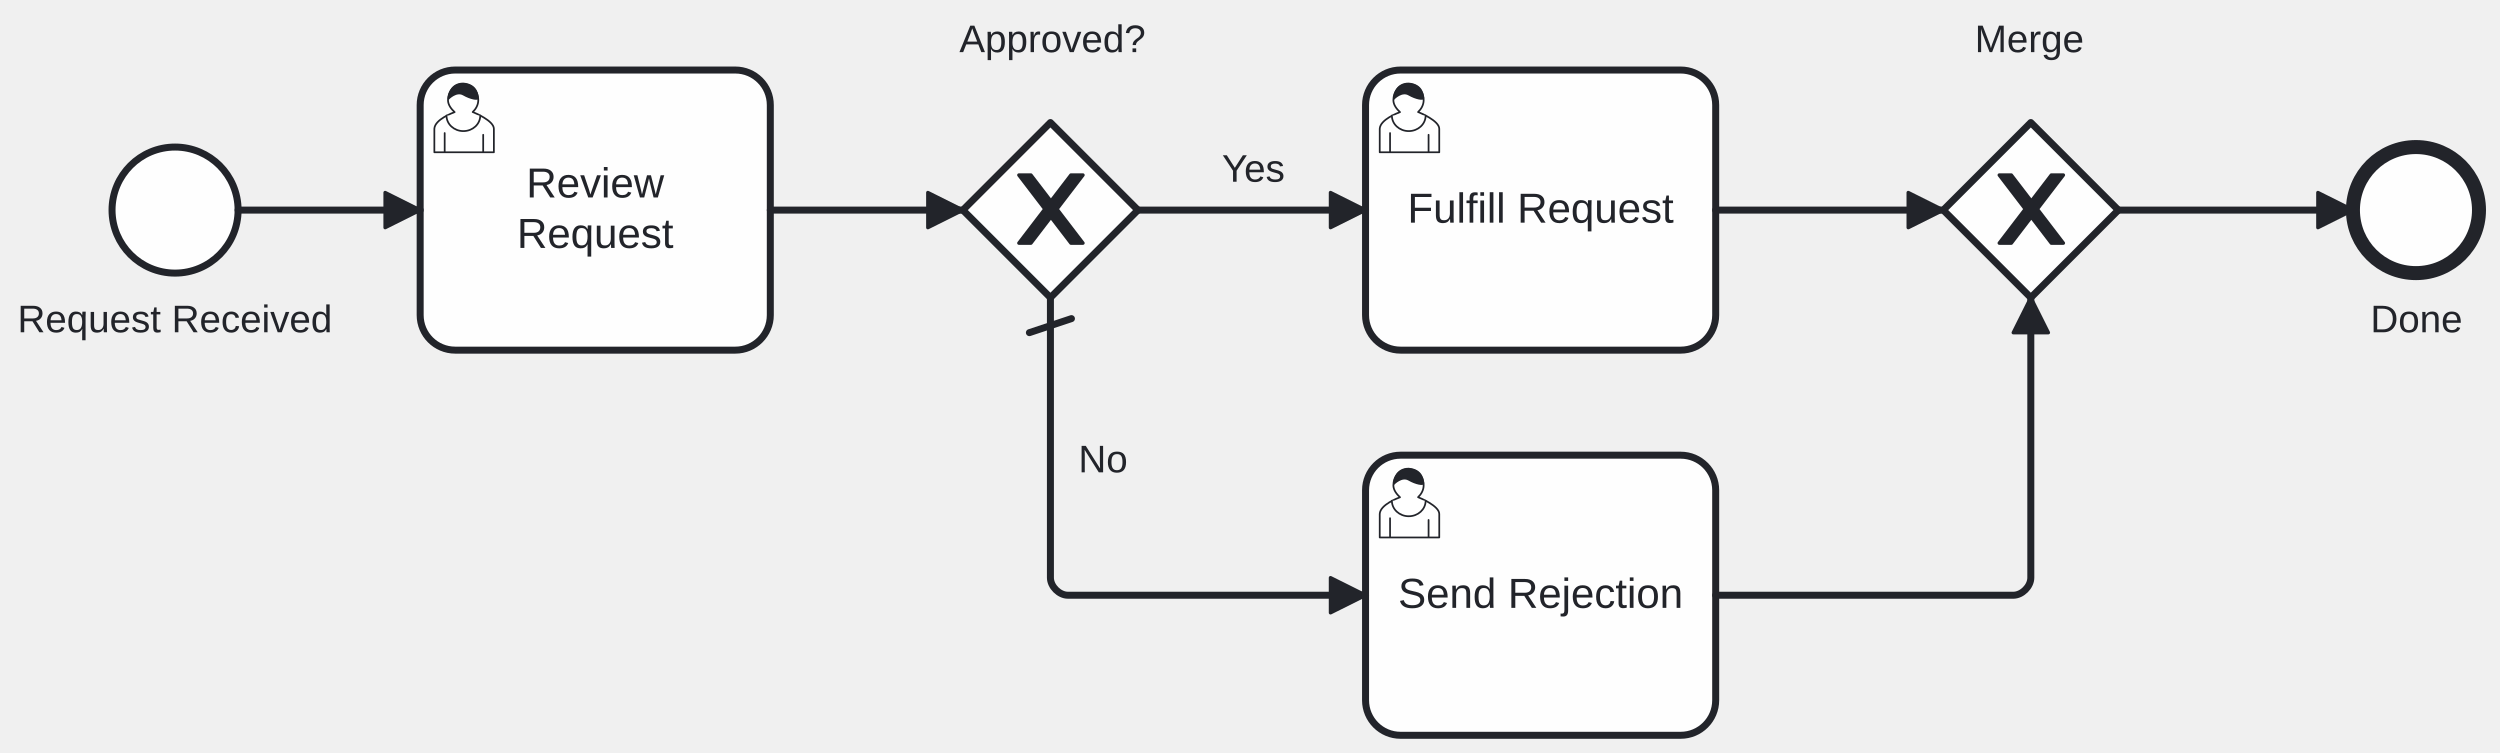
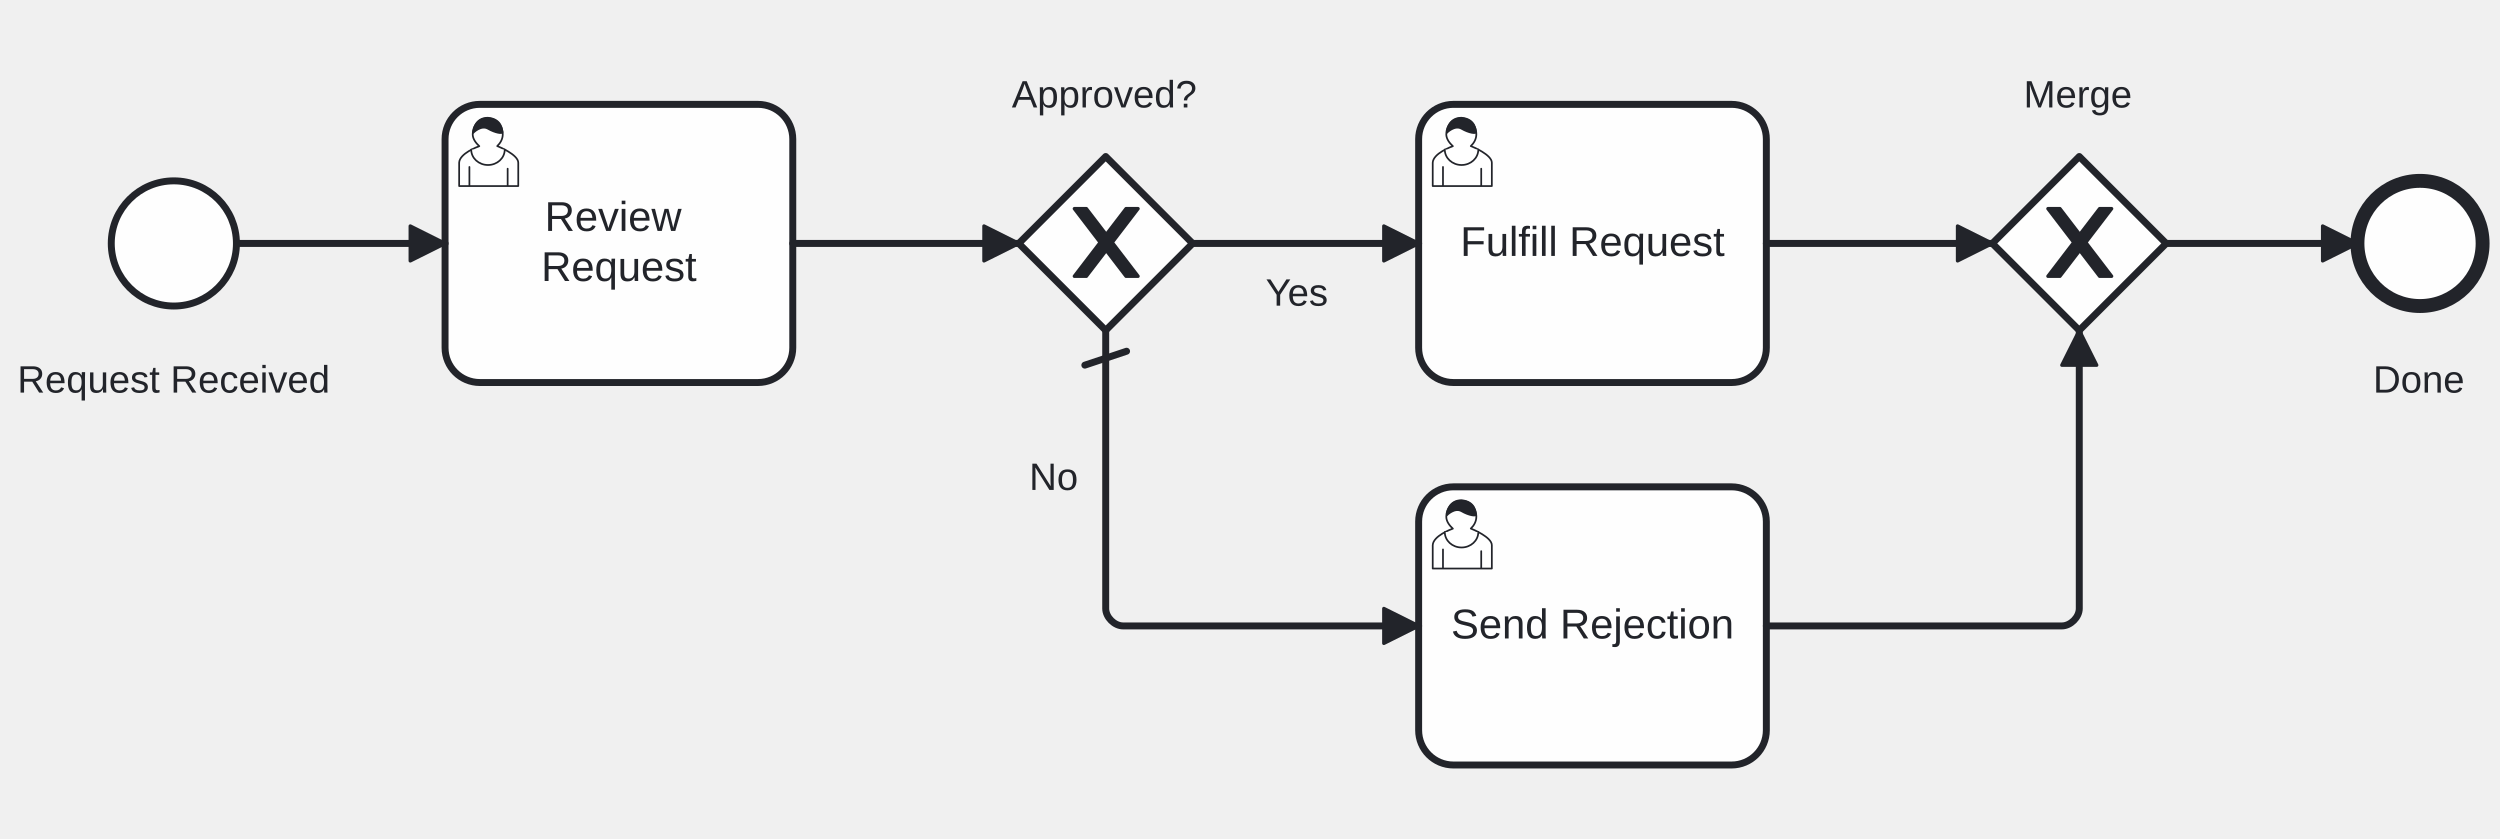
- <svg xmlns="http://www.w3.org/2000/svg" width="714" height="215" viewBox="60 170 714 215" version="1.1">
-   <defs>
-     <pattern id="djs-grid-pattern-251653" width="10" height="10" patternUnits="userSpaceOnUse">
-       <circle cx="0.5" cy="0.5" r="0.5" style="fill: rgb(204, 204, 204);" />
-     </pattern>
-   </defs>
-   <g class="djs-group">
-     <g class="djs-element djs-shape" data-element-id="Event_0dskcoo" style="display: block;" transform="matrix(1 0 0 1 92 212)">
-       <g class="djs-visual">
-         <circle cx="18" cy="18" r="18" style="stroke-linecap: round; stroke-linejoin: round; stroke: rgb(34, 36, 42); stroke-width: 2px; fill: white; fill-opacity: 0.95;" />
-       </g>
-       <rect class="djs-hit djs-hit-all" x="0" y="0" width="36" height="36" style="fill: none; stroke-opacity: 0; stroke: white; stroke-width: 15px;" />
-       <circle cx="18" cy="18" r="23" class="djs-outline" style="fill: none;" />
-     </g>
-   </g>
-   <g class="djs-group">
-     <g class="djs-element djs-shape" data-element-id="Event_0dskcoo_label" style="display: block;" transform="matrix(1 0 0 1 65 255)">
-       <g class="djs-visual">
-         <text lineHeight="1.2" class="djs-label" style="font-family: Arial, sans-serif; font-size: 11px; font-weight: normal; fill: rgb(34, 36, 42);">
+ <svg xmlns="http://www.w3.org/2000/svg" width="880" height="295" viewBox="160 86 719 209" version="1.1">
+   <g class="djs-group">
+     <g class="djs-element djs-shape" data-element-id="Event_0dskcoo" style="display: block;" transform="translate(192, 122)">
+       <g class="djs-visual">
+         <circle cx="18" cy="18" r="18" style="stroke-linecap: round; stroke-linejoin: round; stroke: hsl(225, 10%, 15%); stroke-width: 2px; fill: white; fill-opacity: 0.95;" />
+       </g>
+       <rect style="fill: none; stroke-opacity: 0; stroke: white; stroke-width: 15px;" class="djs-hit djs-hit-all" x="0" y="0" width="36" height="36" />
+       <circle cx="18" cy="18" r="23" style="fill: none;" class="djs-outline" />
+     </g>
+   </g>
+   <g class="djs-group">
+     <g class="djs-element djs-shape" data-element-id="Activity_1a279je" style="display: block;" transform="translate(288, 100)">
+       <g class="djs-visual">
+         <rect x="0" y="0" width="100" height="80" rx="10" ry="10" style="stroke-linecap: round; stroke-linejoin: round; stroke: hsl(225, 10%, 15%); stroke-width: 2px; fill: white; fill-opacity: 0.95;" />
+         <text style="font-family: Arial, sans-serif; font-size: 12px; font-weight: normal; fill: hsl(225, 10%, 15%);" lineHeight="1.2" class="djs-label">
+           <tspan x="28.664" y="36.4">Review </tspan>
+           <tspan x="27.656" y="50.8">Request</tspan>
+         </text>
+         <path style="fill: white; stroke-linecap: round; stroke-linejoin: round; stroke: hsl(225, 10%, 15%); stroke-width: 0.5px;" d="m 15,12 c 0.909,-0.845 1.594,-2.049 1.594,-3.385 0,-2.554 -1.805,-4.622 -4.357,-4.622 -2.552,0 -4.288,2.068 -4.288,4.622 0,1.348 0.974,2.562 1.896,3.405 -0.529,0.187 -5.669,2.097 -5.794,4.756 v 6.718 h 17 v -6.718 c 0,-2.298 -5.528,-4.595 -6.051,-4.776 zm -8,6 l 0,5.5 m 11,0 l 0,-5" />
+         <path style="fill: white; stroke-linecap: round; stroke-linejoin: round; stroke: hsl(225, 10%, 15%); stroke-width: 0.5px;" d="m 15,12 m 2.162,1.009 c 0,2.447 -2.158,4.431 -4.821,4.431 -2.665,0 -4.822,-1.981 -4.822,-4.431 " />
+         <path style="fill: hsl(225, 10%, 15%); stroke-linecap: round; stroke-linejoin: round; stroke: hsl(225, 10%, 15%); stroke-width: 0.5px;" d="m 15,12 m -6.9,-3.80 c 0,0 2.251,-2.358 4.274,-1.177 2.024,1.181 4.221,1.537 4.124,0.965 -0.098,-0.57 -0.117,-3.791 -4.191,-4.136 -3.575,0.001 -4.208,3.367 -4.207,4.348 z" />
+       </g>
+       <rect style="fill: none; stroke-opacity: 0; stroke: white; stroke-width: 15px;" class="djs-hit djs-hit-all" x="0" y="0" width="100" height="80" />
+       <rect x="-5" y="-5" rx="14" width="110" height="90" style="fill: none;" class="djs-outline" />
+     </g>
+   </g>
+   <g class="djs-group">
+     <g class="djs-element djs-shape" data-element-id="Gateway_0jdocql" style="display: block;" transform="translate(453, 115)">
+       <g class="djs-visual">
+         <polygon style="stroke-linecap: round; stroke-linejoin: round; stroke: hsl(225, 10%, 15%); stroke-width: 2px; fill: white; fill-opacity: 0.95;" points="25,0 50,25 25,50 0,25" />
+         <path style="fill: hsl(225, 10%, 15%); stroke-linecap: round; stroke-linejoin: round; stroke: hsl(225, 10%, 15%); stroke-width: 1px;" d="m 16,15 7.429,9.714 -7.429,9.714 3.429,0 5.714,-7.464 5.714,7.464 3.429,0 -7.429,-9.714 7.429,-9.714 -3.429,0 -5.714,7.464 -5.714,-7.464 -3.429,0 z" />
+       </g>
+       <rect style="fill: none; stroke-opacity: 0; stroke: white; stroke-width: 15px;" class="djs-hit djs-hit-all" x="0" y="0" width="50" height="50" />
+       <rect style="transform-box: fill-box; transform: rotate(45deg); transform-origin: center; fill: none;" x="2" y="2" rx="4" width="46" height="46" class="djs-outline" />
+     </g>
+   </g>
+   <g class="djs-group">
+     <g class="djs-element djs-shape" data-element-id="Gateway_1hd85cz" style="display: block;" transform="translate(733, 115)">
+       <g class="djs-visual">
+         <polygon style="stroke-linecap: round; stroke-linejoin: round; stroke: hsl(225, 10%, 15%); stroke-width: 2px; fill: white; fill-opacity: 0.95;" points="25,0 50,25 25,50 0,25" />
+         <path style="fill: hsl(225, 10%, 15%); stroke-linecap: round; stroke-linejoin: round; stroke: hsl(225, 10%, 15%); stroke-width: 1px;" d="m 16,15 7.429,9.714 -7.429,9.714 3.429,0 5.714,-7.464 5.714,7.464 3.429,0 -7.429,-9.714 7.429,-9.714 -3.429,0 -5.714,7.464 -5.714,-7.464 -3.429,0 z" />
+       </g>
+       <rect style="fill: none; stroke-opacity: 0; stroke: white; stroke-width: 15px;" class="djs-hit djs-hit-all" x="0" y="0" width="50" height="50" />
+       <rect style="transform-box: fill-box; transform: rotate(45deg); transform-origin: center; fill: none;" x="2" y="2" rx="4" width="46" height="46" class="djs-outline" />
+     </g>
+   </g>
+   <g class="djs-group">
+     <g class="djs-element djs-shape" data-element-id="Event_0a768vd" style="display: block;" transform="translate(838, 122)">
+       <g class="djs-visual">
+         <circle cx="18" cy="18" r="18" style="stroke-linecap: round; stroke-linejoin: round; stroke: hsl(225, 10%, 15%); stroke-width: 4px; fill: white; fill-opacity: 0.95;" />
+       </g>
+       <rect style="fill: none; stroke-opacity: 0; stroke: white; stroke-width: 15px;" class="djs-hit djs-hit-all" x="0" y="0" width="36" height="36" />
+       <circle cx="18" cy="18" r="24" style="fill: none;" class="djs-outline" />
+     </g>
+   </g>
+   <g class="djs-group">
+     <g class="djs-element djs-shape" data-element-id="Activity_1ra1cd4" style="display: block;" transform="translate(568, 100)">
+       <g class="djs-visual">
+         <rect x="0" y="0" width="100" height="80" rx="10" ry="10" style="stroke-linecap: round; stroke-linejoin: round; stroke: hsl(225, 10%, 15%); stroke-width: 2px; fill: white; fill-opacity: 0.95;" />
+         <text style="font-family: Arial, sans-serif; font-size: 12px; font-weight: normal; fill: hsl(225, 10%, 15%);" lineHeight="1.2" class="djs-label">
+           <tspan x="11.99" y="43.6">Fulfill Request</tspan>
+         </text>
+         <path style="fill: white; stroke-linecap: round; stroke-linejoin: round; stroke: hsl(225, 10%, 15%); stroke-width: 0.5px;" d="m 15,12 c 0.909,-0.845 1.594,-2.049 1.594,-3.385 0,-2.554 -1.805,-4.622 -4.357,-4.622 -2.552,0 -4.288,2.068 -4.288,4.622 0,1.348 0.974,2.562 1.896,3.405 -0.529,0.187 -5.669,2.097 -5.794,4.756 v 6.718 h 17 v -6.718 c 0,-2.298 -5.528,-4.595 -6.051,-4.776 zm -8,6 l 0,5.5 m 11,0 l 0,-5" />
+         <path style="fill: white; stroke-linecap: round; stroke-linejoin: round; stroke: hsl(225, 10%, 15%); stroke-width: 0.5px;" d="m 15,12 m 2.162,1.009 c 0,2.447 -2.158,4.431 -4.821,4.431 -2.665,0 -4.822,-1.981 -4.822,-4.431 " />
+         <path style="fill: hsl(225, 10%, 15%); stroke-linecap: round; stroke-linejoin: round; stroke: hsl(225, 10%, 15%); stroke-width: 0.5px;" d="m 15,12 m -6.9,-3.80 c 0,0 2.251,-2.358 4.274,-1.177 2.024,1.181 4.221,1.537 4.124,0.965 -0.098,-0.57 -0.117,-3.791 -4.191,-4.136 -3.575,0.001 -4.208,3.367 -4.207,4.348 z" />
+       </g>
+       <rect style="fill: none; stroke-opacity: 0; stroke: white; stroke-width: 15px;" class="djs-hit djs-hit-all" x="0" y="0" width="100" height="80" />
+       <rect x="-5" y="-5" rx="14" width="110" height="90" style="fill: none;" class="djs-outline" />
+     </g>
+   </g>
+   <g class="djs-group">
+     <g class="djs-element djs-shape" data-element-id="Activity_0ryvb1v" style="display: block;" transform="translate(568, 210)">
+       <g class="djs-visual">
+         <rect x="0" y="0" width="100" height="80" rx="10" ry="10" style="stroke-linecap: round; stroke-linejoin: round; stroke: hsl(225, 10%, 15%); stroke-width: 2px; fill: white; fill-opacity: 0.95;" />
+         <text style="font-family: Arial, sans-serif; font-size: 12px; font-weight: normal; fill: hsl(225, 10%, 15%);" lineHeight="1.2" class="djs-label">
+           <tspan x="9.314" y="43.6">Send Rejection</tspan>
+         </text>
+         <path style="fill: white; stroke-linecap: round; stroke-linejoin: round; stroke: hsl(225, 10%, 15%); stroke-width: 0.5px;" d="m 15,12 c 0.909,-0.845 1.594,-2.049 1.594,-3.385 0,-2.554 -1.805,-4.622 -4.357,-4.622 -2.552,0 -4.288,2.068 -4.288,4.622 0,1.348 0.974,2.562 1.896,3.405 -0.529,0.187 -5.669,2.097 -5.794,4.756 v 6.718 h 17 v -6.718 c 0,-2.298 -5.528,-4.595 -6.051,-4.776 zm -8,6 l 0,5.5 m 11,0 l 0,-5" />
+         <path style="fill: white; stroke-linecap: round; stroke-linejoin: round; stroke: hsl(225, 10%, 15%); stroke-width: 0.5px;" d="m 15,12 m 2.162,1.009 c 0,2.447 -2.158,4.431 -4.821,4.431 -2.665,0 -4.822,-1.981 -4.822,-4.431 " />
+         <path style="fill: hsl(225, 10%, 15%); stroke-linecap: round; stroke-linejoin: round; stroke: hsl(225, 10%, 15%); stroke-width: 0.5px;" d="m 15,12 m -6.9,-3.80 c 0,0 2.251,-2.358 4.274,-1.177 2.024,1.181 4.221,1.537 4.124,0.965 -0.098,-0.57 -0.117,-3.791 -4.191,-4.136 -3.575,0.001 -4.208,3.367 -4.207,4.348 z" />
+       </g>
+       <rect style="fill: none; stroke-opacity: 0; stroke: white; stroke-width: 15px;" class="djs-hit djs-hit-all" x="0" y="0" width="100" height="80" />
+       <rect x="-5" y="-5" rx="14" width="110" height="90" style="fill: none;" class="djs-outline" />
+     </g>
+   </g>
+   <g class="djs-group">
+     <g class="djs-element djs-connection" data-element-id="Flow_0tql777" style="display: block;">
+       <g class="djs-visual">
+         <defs>
+           <marker id="marker-seq-0" viewBox="0 0 20 20" refX="11" refY="10" markerWidth="10" markerHeight="10" orient="auto">
+             <path d="M 1 5 L 11 10 L 1 15 Z" style="stroke-linecap: round; stroke-linejoin: round; stroke: hsl(225, 10%, 15%); stroke-width: 1px; fill: hsl(225, 10%, 15%);" />
+           </marker>
+         </defs>
+         <path style="fill: none; stroke-linecap: round; stroke-linejoin: round; stroke: hsl(225, 10%, 15%); stroke-width: 2px; marker-end: url(#marker-seq-0);" data-corner-radius="5" d="M228,140L288,140" />
+       </g>
+       <path d="M228,140L288,140" style="fill: none; stroke-opacity: 0; stroke: white; stroke-width: 15px;" class="djs-hit djs-hit-stroke" />
+       <rect x="223" y="135" rx="4" width="70" height="10" style="fill: none;" class="djs-outline" />
+     </g>
+   </g>
+   <g class="djs-group">
+     <g class="djs-element djs-connection" data-element-id="Flow_1vd4vzj" style="display: block;">
+       <g class="djs-visual">
+         <defs>
+           <marker id="marker-seq-1" viewBox="0 0 20 20" refX="11" refY="10" markerWidth="10" markerHeight="10" orient="auto">
+             <path d="M 1 5 L 11 10 L 1 15 Z" style="stroke-linecap: round; stroke-linejoin: round; stroke: hsl(225, 10%, 15%); stroke-width: 1px; fill: hsl(225, 10%, 15%);" />
+           </marker>
+         </defs>
+         <path style="fill: none; stroke-linecap: round; stroke-linejoin: round; stroke: hsl(225, 10%, 15%); stroke-width: 2px; marker-end: url(#marker-seq-1);" data-corner-radius="5" d="M503,140L568,140" />
+       </g>
+       <path d="M503,140L568,140" style="fill: none; stroke-opacity: 0; stroke: white; stroke-width: 15px;" class="djs-hit djs-hit-stroke" />
+       <rect x="498" y="135" rx="4" width="75" height="10" style="fill: none;" class="djs-outline" />
+     </g>
+   </g>
+   <g class="djs-group">
+     <g class="djs-element djs-connection" data-element-id="Flow_109need" style="display: block;">
+       <g class="djs-visual">
+         <defs>
+           <marker id="marker-seq-2" viewBox="0 0 20 20" refX="11" refY="10" markerWidth="10" markerHeight="10" orient="auto">
+             <path d="M 1 5 L 11 10 L 1 15 Z" style="stroke-linecap: round; stroke-linejoin: round; stroke: hsl(225, 10%, 15%); stroke-width: 1px; fill: hsl(225, 10%, 15%);" />
+           </marker>
+         </defs>
+         <path style="fill: none; stroke-linecap: round; stroke-linejoin: round; stroke: hsl(225, 10%, 15%); stroke-width: 2px; marker-end: url(#marker-seq-2);" data-corner-radius="5" d="M668,140L733,140" />
+       </g>
+       <path d="M668,140L733,140" style="fill: none; stroke-opacity: 0; stroke: white; stroke-width: 15px;" class="djs-hit djs-hit-stroke" />
+       <rect x="663" y="135" rx="4" width="75" height="10" style="fill: none;" class="djs-outline" />
+     </g>
+   </g>
+   <g class="djs-group">
+     <g class="djs-element djs-connection" data-element-id="Flow_1juidsl" style="display: block;">
+       <g class="djs-visual">
+         <defs>
+           <marker id="marker-seq-3" viewBox="0 0 20 20" refX="11" refY="10" markerWidth="10" markerHeight="10" orient="auto">
+             <path d="M 1 5 L 11 10 L 1 15 Z" style="stroke-linecap: round; stroke-linejoin: round; stroke: hsl(225, 10%, 15%); stroke-width: 1px; fill: hsl(225, 10%, 15%);" />
+           </marker>
+         </defs>
+         <path style="fill: none; stroke-linecap: round; stroke-linejoin: round; stroke: hsl(225, 10%, 15%); stroke-width: 2px; marker-end: url(#marker-seq-3);" data-corner-radius="5" d="M783,140L838,140" />
+       </g>
+       <path d="M783,140L838,140" style="fill: none; stroke-opacity: 0; stroke: white; stroke-width: 15px;" class="djs-hit djs-hit-stroke" />
+       <rect x="778" y="135" rx="4" width="65" height="10" style="fill: none;" class="djs-outline" />
+     </g>
+   </g>
+   <g class="djs-group">
+     <g class="djs-element djs-connection" data-element-id="Flow_0pkj4i7" style="display: block;">
+       <g class="djs-visual">
+         <defs>
+           <marker id="marker-seq-4" viewBox="0 0 20 20" refX="11" refY="10" markerWidth="10" markerHeight="10" orient="auto">
+             <path d="M 1 5 L 11 10 L 1 15 Z" style="stroke-linecap: round; stroke-linejoin: round; stroke: hsl(225, 10%, 15%); stroke-width: 1px; fill: hsl(225, 10%, 15%);" />
+           </marker>
+           <marker id="marker-seq-5" viewBox="0 0 20 20" refX="0" refY="10" markerWidth="10" markerHeight="10" orient="auto">
+             <path d="M 6 4 L 10 16" style="stroke-linecap: round; stroke-linejoin: round; stroke: hsl(225, 10%, 15%); stroke-width: 2px; fill: none;" />
+           </marker>
+         </defs>
+         <path style="fill: none; stroke-linecap: round; stroke-linejoin: round; stroke: hsl(225, 10%, 15%); stroke-width: 2px; marker-end: url(#marker-seq-4); marker-start: url(#marker-seq-5);" data-corner-radius="5" d="M478,165L478,245C478,247.5,480.5,250,483,250L568,250" />
+       </g>
+       <path d="M478,165L478,250L568,250" style="fill: none; stroke-opacity: 0; stroke: white; stroke-width: 15px;" class="djs-hit djs-hit-stroke" />
+       <rect x="473" y="160" rx="4" width="100" height="95" style="fill: none;" class="djs-outline" />
+     </g>
+   </g>
+   <g class="djs-group">
+     <g class="djs-element djs-connection" data-element-id="Flow_1mt6667" style="display: block;">
+       <g class="djs-visual">
+         <defs>
+           <marker id="marker-seq-6" viewBox="0 0 20 20" refX="11" refY="10" markerWidth="10" markerHeight="10" orient="auto">
+             <path d="M 1 5 L 11 10 L 1 15 Z" style="stroke-linecap: round; stroke-linejoin: round; stroke: hsl(225, 10%, 15%); stroke-width: 1px; fill: hsl(225, 10%, 15%);" />
+           </marker>
+         </defs>
+         <path style="fill: none; stroke-linecap: round; stroke-linejoin: round; stroke: hsl(225, 10%, 15%); stroke-width: 2px; marker-end: url(#marker-seq-6);" data-corner-radius="5" d="M668,250L753,250C755.5,250,758,247.5,758,245L758,165" />
+       </g>
+       <path d="M668,250L758,250L758,165" style="fill: none; stroke-opacity: 0; stroke: white; stroke-width: 15px;" class="djs-hit djs-hit-stroke" />
+       <rect x="663" y="160" rx="4" width="100" height="95" style="fill: none;" class="djs-outline" />
+     </g>
+   </g>
+   <g class="djs-group">
+     <g class="djs-element djs-connection" data-element-id="Flow_0uy0kub" style="display: block;">
+       <g class="djs-visual">
+         <defs>
+           <marker id="marker-seq-7" viewBox="0 0 20 20" refX="11" refY="10" markerWidth="10" markerHeight="10" orient="auto">
+             <path d="M 1 5 L 11 10 L 1 15 Z" style="stroke-linecap: round; stroke-linejoin: round; stroke: hsl(225, 10%, 15%); stroke-width: 1px; fill: hsl(225, 10%, 15%);" />
+           </marker>
+         </defs>
+         <path style="fill: none; stroke-linecap: round; stroke-linejoin: round; stroke: hsl(225, 10%, 15%); stroke-width: 2px; marker-end: url(#marker-seq-7);" data-corner-radius="5" d="M388,140L453,140" />
+       </g>
+       <path d="M388,140L453,140" style="fill: none; stroke-opacity: 0; stroke: white; stroke-width: 15px;" class="djs-hit djs-hit-stroke" />
+       <rect x="383" y="135" rx="4" width="75" height="10" style="fill: none;" class="djs-outline" />
+     </g>
+   </g>
+   <g class="djs-group">
+     <g class="djs-element djs-shape" data-element-id="Flow_1vd4vzj_label" style="display: block;" transform="translate(524, 148)">
+       <g class="djs-visual">
+         <text style="font-family: Arial, sans-serif; font-size: 11px; font-weight: normal; fill: hsl(225, 10%, 15%);" lineHeight="1.2" class="djs-label">
+           <tspan x="0" y="9.9">Yes</tspan>
+         </text>
+       </g>
+       <rect style="fill: none; stroke-opacity: 0; stroke: white; stroke-width: 15px;" class="djs-hit djs-hit-all" x="0" y="0" width="19" height="14" />
+       <rect x="-5" y="-5" rx="4" width="29" height="24" style="fill: none;" class="djs-outline" />
+     </g>
+   </g>
+   <g class="djs-group">
+     <g class="djs-element djs-shape" data-element-id="Flow_0pkj4i7_label" style="display: block;" transform="translate(456, 201)">
+       <g class="djs-visual">
+         <text style="font-family: Arial, sans-serif; font-size: 11px; font-weight: normal; fill: hsl(225, 10%, 15%);" lineHeight="1.2" class="djs-label">
+           <tspan x="0" y="9.9">No</tspan>
+         </text>
+       </g>
+       <rect style="fill: none; stroke-opacity: 0; stroke: white; stroke-width: 15px;" class="djs-hit djs-hit-all" x="0" y="0" width="15" height="14" />
+       <rect x="-5" y="-5" rx="4" width="25" height="24" style="fill: none;" class="djs-outline" />
+     </g>
+   </g>
+   <g class="djs-group">
+     <g class="djs-element djs-shape" data-element-id="Gateway_0jdocql_label" style="display: block;" transform="translate(451, 91)">
+       <g class="djs-visual">
+         <text style="font-family: Arial, sans-serif; font-size: 11px; font-weight: normal; fill: hsl(225, 10%, 15%);" lineHeight="1.2" class="djs-label">
+           <tspan x="0" y="9.9">Approved?</tspan>
+         </text>
+       </g>
+       <rect style="fill: none; stroke-opacity: 0; stroke: white; stroke-width: 15px;" class="djs-hit djs-hit-all" x="0" y="0" width="54" height="14" />
+       <rect x="-5" y="-5" rx="4" width="64" height="24" style="fill: none;" class="djs-outline" />
+     </g>
+   </g>
+   <g class="djs-group">
+     <g class="djs-element djs-shape" data-element-id="Gateway_1hd85cz_label" style="display: block;" transform="translate(742, 91)">
+       <g class="djs-visual">
+         <text style="font-family: Arial, sans-serif; font-size: 11px; font-weight: normal; fill: hsl(225, 10%, 15%);" lineHeight="1.2" class="djs-label">
+           <tspan x="0" y="9.9">Merge</tspan>
+         </text>
+       </g>
+       <rect style="fill: none; stroke-opacity: 0; stroke: white; stroke-width: 15px;" class="djs-hit djs-hit-all" x="0" y="0" width="32" height="14" />
+       <rect x="-5" y="-5" rx="4" width="42" height="24" style="fill: none;" class="djs-outline" />
+     </g>
+   </g>
+   <g class="djs-group">
+     <g class="djs-element djs-shape" data-element-id="Event_0dskcoo_label" style="display: block;" transform="translate(165, 173)">
+       <g class="djs-visual">
+         <text style="font-family: Arial, sans-serif; font-size: 11px; font-weight: normal; fill: hsl(225, 10%, 15%);" lineHeight="1.2" class="djs-label">
          <tspan x="0" y="9.9">Request Received</tspan>
        </text>
      </g>
-       <rect class="djs-hit djs-hit-all" x="0" y="0" width="90" height="14" style="fill: none; stroke-opacity: 0; stroke: white; stroke-width: 15px;" />
-       <rect x="-5" y="-5" rx="4" width="100" height="24" class="djs-outline" style="fill: none;" />
-     </g>
-   </g>
-   <g class="djs-group">
-     <g class="djs-element djs-shape" data-element-id="Gateway_0jdocql" style="display: block;" transform="matrix(1 0 0 1 335 205)">
-       <g class="djs-visual">
-         <polygon points="25,0 50,25 25,50 0,25" style="stroke-linecap: round; stroke-linejoin: round; stroke: rgb(34, 36, 42); stroke-width: 2px; fill: white; fill-opacity: 0.95;" />
-         <path d="m 16,15 7.429,9.714 -7.429,9.714 3.429,0 5.714,-7.464 5.714,7.464 3.429,0 -7.429,-9.714 7.429,-9.714 -3.429,0 -5.714,7.464 -5.714,-7.464 -3.429,0 z" style="fill: rgb(34, 36, 42); stroke-linecap: round; stroke-linejoin: round; stroke: rgb(34, 36, 42); stroke-width: 1px;" />
-       </g>
-       <rect class="djs-hit djs-hit-all" x="0" y="0" width="50" height="50" style="fill: none; stroke-opacity: 0; stroke: white; stroke-width: 15px;" />
-       <rect x="2" y="2" rx="4" width="46" height="46" class="djs-outline" style="transform-box: fill-box; transform: rotate(45deg); transform-origin: center center; fill: none;" />
-     </g>
-   </g>
-   <g class="djs-group">
-     <g class="djs-element djs-shape" data-element-id="Gateway_0jdocql_label" style="display: block;" transform="matrix(1 0 0 1 334 175)">
-       <g class="djs-visual">
-         <text lineHeight="1.2" class="djs-label" style="font-family: Arial, sans-serif; font-size: 11px; font-weight: normal; fill: rgb(34, 36, 42);">
-           <tspan x="0" y="9.9">Approved?</tspan>
-         </text>
-       </g>
-       <rect class="djs-hit djs-hit-all" x="0" y="0" width="53" height="14" style="fill: none; stroke-opacity: 0; stroke: white; stroke-width: 15px;" />
-       <rect x="-5" y="-5" rx="4" width="63" height="24" class="djs-outline" style="fill: none;" />
-     </g>
-   </g>
-   <g class="djs-group">
-     <g class="djs-element djs-shape" data-element-id="Gateway_1hd85cz" style="display: block;" transform="matrix(1 0 0 1 615 205)">
-       <g class="djs-visual">
-         <polygon points="25,0 50,25 25,50 0,25" style="stroke-linecap: round; stroke-linejoin: round; stroke: rgb(34, 36, 42); stroke-width: 2px; fill: white; fill-opacity: 0.95;" />
-         <path d="m 16,15 7.429,9.714 -7.429,9.714 3.429,0 5.714,-7.464 5.714,7.464 3.429,0 -7.429,-9.714 7.429,-9.714 -3.429,0 -5.714,7.464 -5.714,-7.464 -3.429,0 z" style="fill: rgb(34, 36, 42); stroke-linecap: round; stroke-linejoin: round; stroke: rgb(34, 36, 42); stroke-width: 1px;" />
-       </g>
-       <rect class="djs-hit djs-hit-all" x="0" y="0" width="50" height="50" style="fill: none; stroke-opacity: 0; stroke: white; stroke-width: 15px;" />
-       <rect x="2" y="2" rx="4" width="46" height="46" class="djs-outline" style="transform-box: fill-box; transform: rotate(45deg); transform-origin: center center; fill: none;" />
-     </g>
-   </g>
-   <g class="djs-group">
-     <g class="djs-element djs-shape" data-element-id="Gateway_1hd85cz_label" style="display: block;" transform="matrix(1 0 0 1 624 175)">
-       <g class="djs-visual">
-         <text lineHeight="1.2" class="djs-label" style="font-family: Arial, sans-serif; font-size: 11px; font-weight: normal; fill: rgb(34, 36, 42);">
-           <tspan x="0" y="9.9">Merge</tspan>
-         </text>
-       </g>
-       <rect class="djs-hit djs-hit-all" x="0" y="0" width="32" height="14" style="fill: none; stroke-opacity: 0; stroke: white; stroke-width: 15px;" />
-       <rect x="-5" y="-5" rx="4" width="42" height="24" class="djs-outline" style="fill: none;" />
-     </g>
-   </g>
-   <g class="djs-group">
-     <g class="djs-element djs-shape" data-element-id="Event_0a768vd" style="display: block;" transform="matrix(1 0 0 1 732 212)">
-       <g class="djs-visual">
-         <circle cx="18" cy="18" r="18" style="stroke-linecap: round; stroke-linejoin: round; stroke: rgb(34, 36, 42); stroke-width: 4px; fill: white; fill-opacity: 0.95;" />
-       </g>
-       <rect class="djs-hit djs-hit-all" x="0" y="0" width="36" height="36" style="fill: none; stroke-opacity: 0; stroke: white; stroke-width: 15px;" />
-       <circle cx="18" cy="18" r="24" class="djs-outline" style="fill: none;" />
-     </g>
-   </g>
-   <g class="djs-group">
-     <g class="djs-element djs-shape" data-element-id="Event_0a768vd_label" style="display: block;" transform="matrix(1 0 0 1 737 255)">
-       <g class="djs-visual">
-         <text lineHeight="1.2" class="djs-label" style="font-family: Arial, sans-serif; font-size: 11px; font-weight: normal; fill: rgb(34, 36, 42);">
+       <rect style="fill: none; stroke-opacity: 0; stroke: white; stroke-width: 15px;" class="djs-hit djs-hit-all" x="0" y="0" width="90" height="14" />
+       <rect x="-5" y="-5" rx="4" width="100" height="24" style="fill: none;" class="djs-outline" />
+     </g>
+   </g>
+   <g class="djs-group">
+     <g class="djs-element djs-shape" data-element-id="Event_0a768vd_label" style="display: block;" transform="translate(842.5, 173)">
+       <g class="djs-visual">
+         <text style="font-family: Arial, sans-serif; font-size: 11px; font-weight: normal; fill: hsl(225, 10%, 15%);" lineHeight="1.2" class="djs-label">
          <tspan x="0" y="9.9">Done</tspan>
        </text>
      </g>
-       <rect class="djs-hit djs-hit-all" x="0" y="0" width="27" height="14" style="fill: none; stroke-opacity: 0; stroke: white; stroke-width: 15px;" />
-       <rect x="-5" y="-5" rx="4" width="37" height="24" class="djs-outline" style="fill: none;" />
-     </g>
-   </g>
-   <g class="djs-group">
-     <g class="djs-element djs-shape" data-element-id="Activity_1ra1cd4" style="display: block;" transform="matrix(1 0 0 1 450 190)">
-       <g class="djs-visual">
-         <rect x="0" y="0" width="100" height="80" rx="10" ry="10" style="stroke-linecap: round; stroke-linejoin: round; stroke: rgb(34, 36, 42); stroke-width: 2px; fill: white; fill-opacity: 0.95;" />
-         <text lineHeight="1.2" class="djs-label" style="font-family: Arial, sans-serif; font-size: 12px; font-weight: normal; fill: rgb(34, 36, 42);">
-           <tspan x="11.984" y="43.6">Fulfill Request</tspan>
-         </text>
-         <path d="m 15,12 c 0.909,-0.845 1.594,-2.049 1.594,-3.385 0,-2.554 -1.805,-4.622 -4.357,-4.622 -2.552,0 -4.288,2.068 -4.288,4.622 0,1.348 0.974,2.562 1.896,3.405 -0.529,0.187 -5.669,2.097 -5.794,4.756 v 6.718 h 17 v -6.718 c 0,-2.298 -5.528,-4.595 -6.051,-4.776 zm -8,6 l 0,5.5 m 11,0 l 0,-5" style="fill: white; stroke-linecap: round; stroke-linejoin: round; stroke: rgb(34, 36, 42); stroke-width: 0.5px;" />
-         <path d="m 15,12 m 2.162,1.009 c 0,2.447 -2.158,4.431 -4.821,4.431 -2.665,0 -4.822,-1.981 -4.822,-4.431 " style="fill: white; stroke-linecap: round; stroke-linejoin: round; stroke: rgb(34, 36, 42); stroke-width: 0.5px;" />
-         <path d="m 15,12 m -6.9,-3.80 c 0,0 2.251,-2.358 4.274,-1.177 2.024,1.181 4.221,1.537 4.124,0.965 -0.098,-0.57 -0.117,-3.791 -4.191,-4.136 -3.575,0.001 -4.208,3.367 -4.207,4.348 z" style="fill: rgb(34, 36, 42); stroke-linecap: round; stroke-linejoin: round; stroke: rgb(34, 36, 42); stroke-width: 0.5px;" />
-       </g>
-       <rect class="djs-hit djs-hit-all" x="0" y="0" width="100" height="80" style="fill: none; stroke-opacity: 0; stroke: white; stroke-width: 15px;" />
-       <rect x="-5" y="-5" rx="14" width="110" height="90" class="djs-outline" style="fill: none;" />
-     </g>
-   </g>
-   <g class="djs-group">
-     <g class="djs-element djs-shape" data-element-id="Activity_0ryvb1v" style="display: block;" transform="matrix(1 0 0 1 450 300)">
-       <g class="djs-visual">
-         <rect x="0" y="0" width="100" height="80" rx="10" ry="10" style="stroke-linecap: round; stroke-linejoin: round; stroke: rgb(34, 36, 42); stroke-width: 2px; fill: white; fill-opacity: 0.95;" />
-         <text lineHeight="1.2" class="djs-label" style="font-family: Arial, sans-serif; font-size: 12px; font-weight: normal; fill: rgb(34, 36, 42);">
-           <tspan x="9.302" y="43.6">Send Rejection</tspan>
-         </text>
-         <path d="m 15,12 c 0.909,-0.845 1.594,-2.049 1.594,-3.385 0,-2.554 -1.805,-4.622 -4.357,-4.622 -2.552,0 -4.288,2.068 -4.288,4.622 0,1.348 0.974,2.562 1.896,3.405 -0.529,0.187 -5.669,2.097 -5.794,4.756 v 6.718 h 17 v -6.718 c 0,-2.298 -5.528,-4.595 -6.051,-4.776 zm -8,6 l 0,5.5 m 11,0 l 0,-5" style="fill: white; stroke-linecap: round; stroke-linejoin: round; stroke: rgb(34, 36, 42); stroke-width: 0.5px;" />
-         <path d="m 15,12 m 2.162,1.009 c 0,2.447 -2.158,4.431 -4.821,4.431 -2.665,0 -4.822,-1.981 -4.822,-4.431 " style="fill: white; stroke-linecap: round; stroke-linejoin: round; stroke: rgb(34, 36, 42); stroke-width: 0.5px;" />
-         <path d="m 15,12 m -6.9,-3.80 c 0,0 2.251,-2.358 4.274,-1.177 2.024,1.181 4.221,1.537 4.124,0.965 -0.098,-0.57 -0.117,-3.791 -4.191,-4.136 -3.575,0.001 -4.208,3.367 -4.207,4.348 z" style="fill: rgb(34, 36, 42); stroke-linecap: round; stroke-linejoin: round; stroke: rgb(34, 36, 42); stroke-width: 0.5px;" />
-       </g>
-       <rect class="djs-hit djs-hit-all" x="0" y="0" width="100" height="80" style="fill: none; stroke-opacity: 0; stroke: white; stroke-width: 15px;" />
-       <rect x="-5" y="-5" rx="14" width="110" height="90" class="djs-outline" style="fill: none;" />
-     </g>
-   </g>
-   <g class="djs-group">
-     <g class="djs-element djs-shape" data-element-id="Activity_1a279je" style="display: block;" transform="matrix(1 0 0 1 180 190)">
-       <g class="djs-visual">
-         <rect x="0" y="0" width="100" height="80" rx="10" ry="10" style="stroke-linecap: round; stroke-linejoin: round; stroke: rgb(34, 36, 42); stroke-width: 2px; fill: white; fill-opacity: 0.95;" />
-         <text lineHeight="1.2" class="djs-label" style="font-family: Arial, sans-serif; font-size: 12px; font-weight: normal; fill: rgb(34, 36, 42);">
-           <tspan x="30.323" y="36.4">Review </tspan>
-           <tspan x="27.651" y="50.8">Request</tspan>
-         </text>
-         <path d="m 15,12 c 0.909,-0.845 1.594,-2.049 1.594,-3.385 0,-2.554 -1.805,-4.622 -4.357,-4.622 -2.552,0 -4.288,2.068 -4.288,4.622 0,1.348 0.974,2.562 1.896,3.405 -0.529,0.187 -5.669,2.097 -5.794,4.756 v 6.718 h 17 v -6.718 c 0,-2.298 -5.528,-4.595 -6.051,-4.776 zm -8,6 l 0,5.5 m 11,0 l 0,-5" style="fill: white; stroke-linecap: round; stroke-linejoin: round; stroke: rgb(34, 36, 42); stroke-width: 0.5px;" />
-         <path d="m 15,12 m 2.162,1.009 c 0,2.447 -2.158,4.431 -4.821,4.431 -2.665,0 -4.822,-1.981 -4.822,-4.431 " style="fill: white; stroke-linecap: round; stroke-linejoin: round; stroke: rgb(34, 36, 42); stroke-width: 0.5px;" />
-         <path d="m 15,12 m -6.9,-3.80 c 0,0 2.251,-2.358 4.274,-1.177 2.024,1.181 4.221,1.537 4.124,0.965 -0.098,-0.57 -0.117,-3.791 -4.191,-4.136 -3.575,0.001 -4.208,3.367 -4.207,4.348 z" style="fill: rgb(34, 36, 42); stroke-linecap: round; stroke-linejoin: round; stroke: rgb(34, 36, 42); stroke-width: 0.5px;" />
-       </g>
-       <rect class="djs-hit djs-hit-all" x="0" y="0" width="100" height="80" style="fill: none; stroke-opacity: 0; stroke: white; stroke-width: 15px;" />
-       <rect x="-5" y="-5" rx="14" width="110" height="90" class="djs-outline" style="fill: none;" />
-     </g>
-   </g>
-   <g class="djs-group">
-     <g class="djs-element djs-connection" data-element-id="Flow_0tql777" style="display: block;">
-       <g class="djs-visual">
-         <defs>
-           <marker id="marker-2n7egl0xtb4zseeco2oeu1i9v" viewBox="0 0 20 20" refX="11" refY="10" markerWidth="10" markerHeight="10" orient="auto">
-             <path d="M 1 5 L 11 10 L 1 15 Z" style="stroke-linecap: round; stroke-linejoin: round; stroke: rgb(34, 36, 42); stroke-width: 1px; fill: rgb(34, 36, 42);" />
-           </marker>
-         </defs>
-         <path data-corner-radius="5" style="fill: none; stroke-linecap: round; stroke-linejoin: round; stroke: rgb(34, 36, 42); stroke-width: 2px; marker-end: url('#marker-2n7egl0xtb4zseeco2oeu1i9v');" d="M128,230L180,230" />
-       </g>
-       <rect x="123" y="225" rx="4" width="62" height="10" class="djs-outline" style="fill: none;" />
-       <path d="M128,230L180,230" class="djs-hit djs-hit-stroke" style="fill: none; stroke-opacity: 0; stroke: white; stroke-width: 15px;" />
-     </g>
-   </g>
-   <g class="djs-group">
-     <g class="djs-element djs-connection" data-element-id="Flow_1vd4vzj" style="display: block;">
-       <g class="djs-visual">
-         <defs>
-           <marker id="marker-dxw4xhbpm802arrsu0qsq800a" viewBox="0 0 20 20" refX="11" refY="10" markerWidth="10" markerHeight="10" orient="auto">
-             <path d="M 1 5 L 11 10 L 1 15 Z" style="stroke-linecap: round; stroke-linejoin: round; stroke: rgb(34, 36, 42); stroke-width: 1px; fill: rgb(34, 36, 42);" />
-           </marker>
-         </defs>
-         <path data-corner-radius="5" style="fill: none; stroke-linecap: round; stroke-linejoin: round; stroke: rgb(34, 36, 42); stroke-width: 2px; marker-end: url('#marker-dxw4xhbpm802arrsu0qsq800a');" d="M385,230L450,230" />
-       </g>
-       <rect x="380" y="225" rx="4" width="75" height="10" class="djs-outline" style="fill: none;" />
-       <path d="M385,230L450,230" class="djs-hit djs-hit-stroke" style="fill: none; stroke-opacity: 0; stroke: white; stroke-width: 15px;" />
-     </g>
-   </g>
-   <g class="djs-group">
-     <g class="djs-element djs-shape" data-element-id="Flow_1vd4vzj_label" style="display: block;" transform="matrix(1 0 0 1 409 212)">
-       <g class="djs-visual">
-         <text lineHeight="1.2" class="djs-label" style="font-family: Arial, sans-serif; font-size: 11px; font-weight: normal; fill: rgb(34, 36, 42);">
-           <tspan x="0" y="9.9">Yes</tspan>
-         </text>
-       </g>
-       <rect class="djs-hit djs-hit-all" x="0" y="0" width="18" height="14" style="fill: none; stroke-opacity: 0; stroke: white; stroke-width: 15px;" />
-       <rect x="-5" y="-5" rx="4" width="28" height="24" class="djs-outline" style="fill: none;" />
-     </g>
-   </g>
-   <g class="djs-group">
-     <g class="djs-element djs-connection" data-element-id="Flow_109need" style="display: block;">
-       <g class="djs-visual">
-         <defs>
-           <marker id="marker-93mbfgnvzqjjwam3da631l501" viewBox="0 0 20 20" refX="11" refY="10" markerWidth="10" markerHeight="10" orient="auto">
-             <path d="M 1 5 L 11 10 L 1 15 Z" style="stroke-linecap: round; stroke-linejoin: round; stroke: rgb(34, 36, 42); stroke-width: 1px; fill: rgb(34, 36, 42);" />
-           </marker>
-         </defs>
-         <path data-corner-radius="5" style="fill: none; stroke-linecap: round; stroke-linejoin: round; stroke: rgb(34, 36, 42); stroke-width: 2px; marker-end: url('#marker-93mbfgnvzqjjwam3da631l501');" d="M550,230L615,230" />
-       </g>
-       <rect x="545" y="225" rx="4" width="75" height="10" class="djs-outline" style="fill: none;" />
-       <path d="M550,230L615,230" class="djs-hit djs-hit-stroke" style="fill: none; stroke-opacity: 0; stroke: white; stroke-width: 15px;" />
-     </g>
-   </g>
-   <g class="djs-group">
-     <g class="djs-element djs-connection" data-element-id="Flow_1juidsl" style="display: block;">
-       <g class="djs-visual">
-         <defs>
-           <marker id="marker-04ab5xstewook8p9bs58smudy" viewBox="0 0 20 20" refX="11" refY="10" markerWidth="10" markerHeight="10" orient="auto">
-             <path d="M 1 5 L 11 10 L 1 15 Z" style="stroke-linecap: round; stroke-linejoin: round; stroke: rgb(34, 36, 42); stroke-width: 1px; fill: rgb(34, 36, 42);" />
-           </marker>
-         </defs>
-         <path data-corner-radius="5" style="fill: none; stroke-linecap: round; stroke-linejoin: round; stroke: rgb(34, 36, 42); stroke-width: 2px; marker-end: url('#marker-04ab5xstewook8p9bs58smudy');" d="M665,230L732,230" />
-       </g>
-       <rect x="660" y="225" rx="4" width="77" height="10" class="djs-outline" style="fill: none;" />
-       <path d="M665,230L732,230" class="djs-hit djs-hit-stroke" style="fill: none; stroke-opacity: 0; stroke: white; stroke-width: 15px;" />
-     </g>
-   </g>
-   <g class="djs-group">
-     <g class="djs-element djs-connection" data-element-id="Flow_0pkj4i7" style="display: block;">
-       <g class="djs-visual">
-         <defs>
-           <marker id="marker-8lz2odbk32g5lyh5ms3w61zr9" viewBox="0 0 20 20" refX="11" refY="10" markerWidth="10" markerHeight="10" orient="auto">
-             <path d="M 1 5 L 11 10 L 1 15 Z" style="stroke-linecap: round; stroke-linejoin: round; stroke: rgb(34, 36, 42); stroke-width: 1px; fill: rgb(34, 36, 42);" />
-           </marker>
-           <marker id="marker-390bj76q0lt3mu1gcb1lhh7h6" viewBox="0 0 20 20" refX="0" refY="10" markerWidth="10" markerHeight="10" orient="auto">
-             <path d="M 6 4 L 10 16" style="stroke-linecap: round; stroke-linejoin: round; stroke: rgb(34, 36, 42); stroke-width: 2px; fill: none;" />
-           </marker>
-         </defs>
-         <path data-corner-radius="5" style="fill: none; stroke-linecap: round; stroke-linejoin: round; stroke: rgb(34, 36, 42); stroke-width: 2px; marker-end: url('#marker-8lz2odbk32g5lyh5ms3w61zr9'); marker-start: url('#marker-390bj76q0lt3mu1gcb1lhh7h6');" d="M360,255L360,335C360,337.5,362.5,340,365,340L450,340" />
-       </g>
-       <rect x="355" y="250" rx="4" width="100" height="95" class="djs-outline" style="fill: none;" />
-       <path d="M360,255L360,340L450,340" class="djs-hit djs-hit-stroke" style="fill: none; stroke-opacity: 0; stroke: white; stroke-width: 15px;" />
-     </g>
-   </g>
-   <g class="djs-group">
-     <g class="djs-element djs-shape" data-element-id="Flow_0pkj4i7_label" style="display: block;" transform="matrix(1 0 0 1 368 295)">
-       <g class="djs-visual">
-         <text lineHeight="1.2" class="djs-label" style="font-family: Arial, sans-serif; font-size: 11px; font-weight: normal; fill: rgb(34, 36, 42);">
-           <tspan x="0" y="9.9">No</tspan>
-         </text>
-       </g>
-       <rect class="djs-hit djs-hit-all" x="0" y="0" width="15" height="14" style="fill: none; stroke-opacity: 0; stroke: white; stroke-width: 15px;" />
-       <rect x="-5" y="-5" rx="4" width="25" height="24" class="djs-outline" style="fill: none;" />
-     </g>
-   </g>
-   <g class="djs-group">
-     <g class="djs-element djs-connection" data-element-id="Flow_1mt6667" style="display: block;">
-       <g class="djs-visual">
-         <defs>
-           <marker id="marker-4ynynded01eqyte3m87jjvmdi" viewBox="0 0 20 20" refX="11" refY="10" markerWidth="10" markerHeight="10" orient="auto">
-             <path d="M 1 5 L 11 10 L 1 15 Z" style="stroke-linecap: round; stroke-linejoin: round; stroke: rgb(34, 36, 42); stroke-width: 1px; fill: rgb(34, 36, 42);" />
-           </marker>
-         </defs>
-         <path data-corner-radius="5" style="fill: none; stroke-linecap: round; stroke-linejoin: round; stroke: rgb(34, 36, 42); stroke-width: 2px; marker-end: url('#marker-4ynynded01eqyte3m87jjvmdi');" d="M550,340L635,340C637.5,340,640,337.5,640,335L640,255" />
-       </g>
-       <rect x="545" y="250" rx="4" width="100" height="95" class="djs-outline" style="fill: none;" />
-       <path d="M550,340L640,340L640,255" class="djs-hit djs-hit-stroke" style="fill: none; stroke-opacity: 0; stroke: white; stroke-width: 15px;" />
-     </g>
-   </g>
-   <g class="djs-group">
-     <g class="djs-element djs-connection" data-element-id="Flow_0uy0kub" style="display: block;">
-       <g class="djs-visual">
-         <defs>
-           <marker id="marker-ase6h7zqhael0k7kd80e00yuy" viewBox="0 0 20 20" refX="11" refY="10" markerWidth="10" markerHeight="10" orient="auto">
-             <path d="M 1 5 L 11 10 L 1 15 Z" style="stroke-linecap: round; stroke-linejoin: round; stroke: rgb(34, 36, 42); stroke-width: 1px; fill: rgb(34, 36, 42);" />
-           </marker>
-         </defs>
-         <path data-corner-radius="5" style="fill: none; stroke-linecap: round; stroke-linejoin: round; stroke: rgb(34, 36, 42); stroke-width: 2px; marker-end: url('#marker-ase6h7zqhael0k7kd80e00yuy');" d="M280,230L335,230" />
-       </g>
-       <rect x="275" y="225" rx="4" width="65" height="10" class="djs-outline" style="fill: none;" />
-       <path d="M280,230L335,230" class="djs-hit djs-hit-stroke" style="fill: none; stroke-opacity: 0; stroke: white; stroke-width: 15px;" />
+       <rect style="fill: none; stroke-opacity: 0; stroke: white; stroke-width: 15px;" class="djs-hit djs-hit-all" x="0" y="0" width="27" height="14" />
+       <rect x="-5" y="-5" rx="4" width="37" height="24" style="fill: none;" class="djs-outline" />
    </g>
  </g>
</svg>
